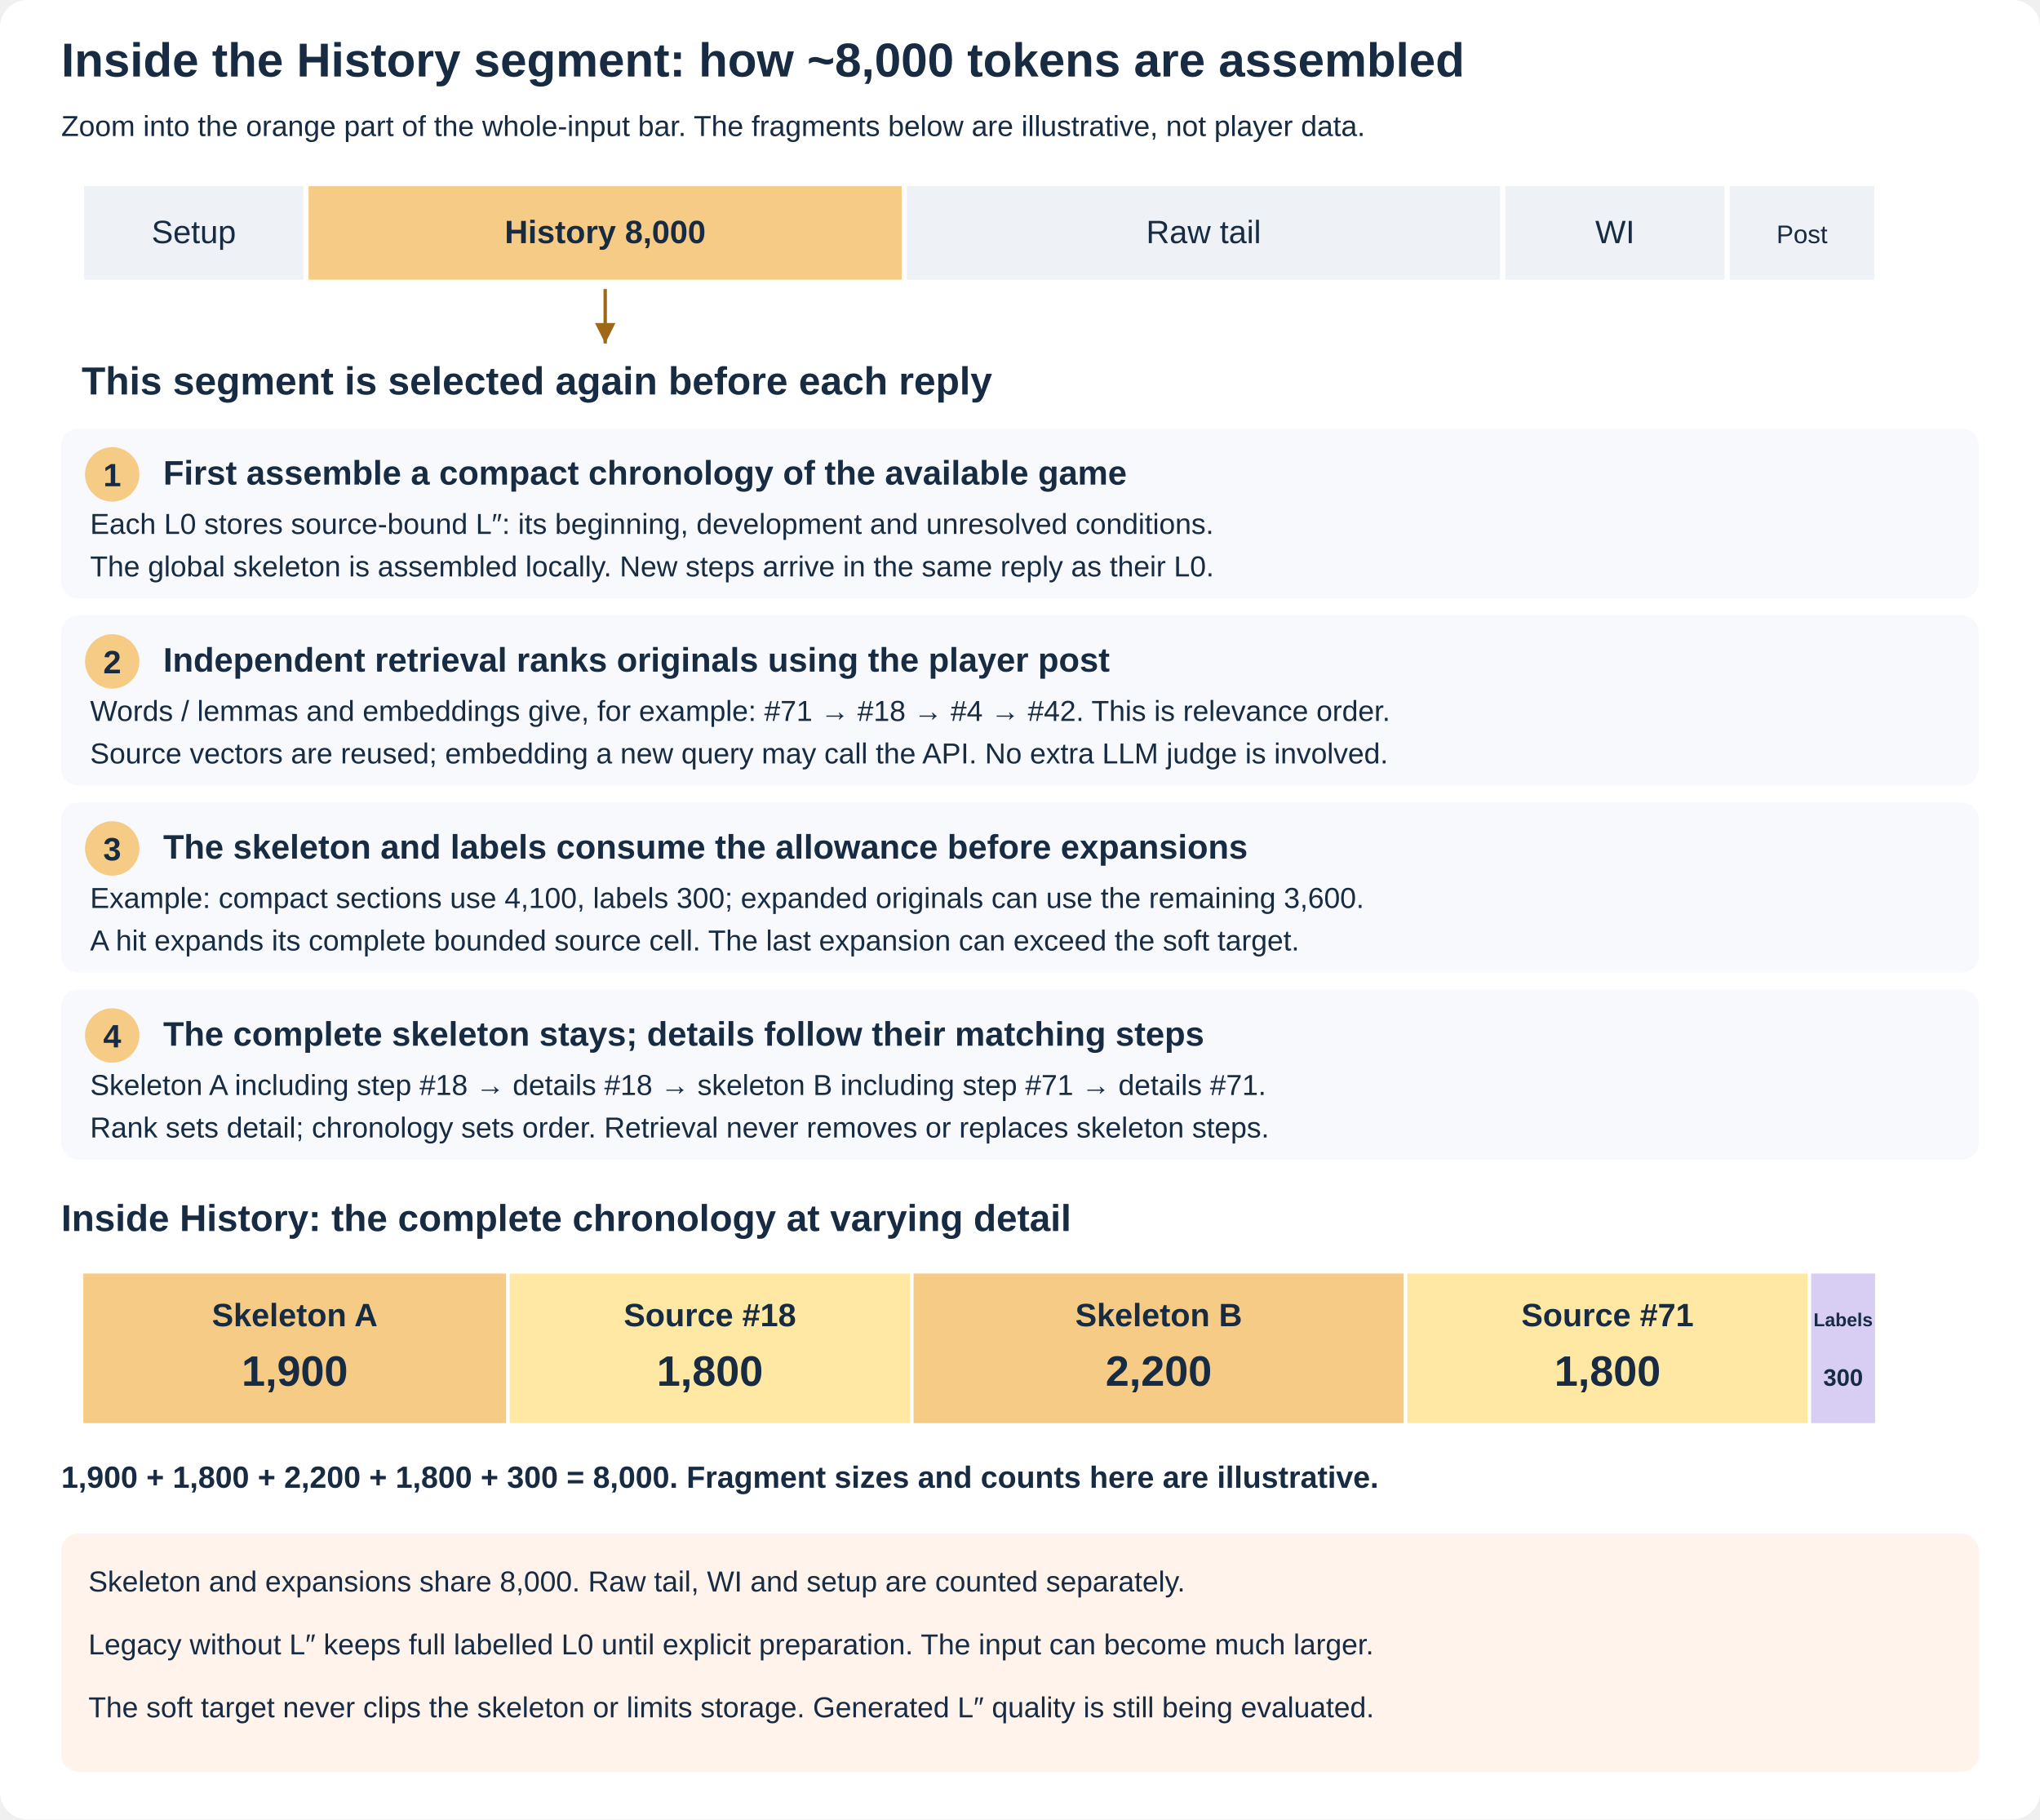
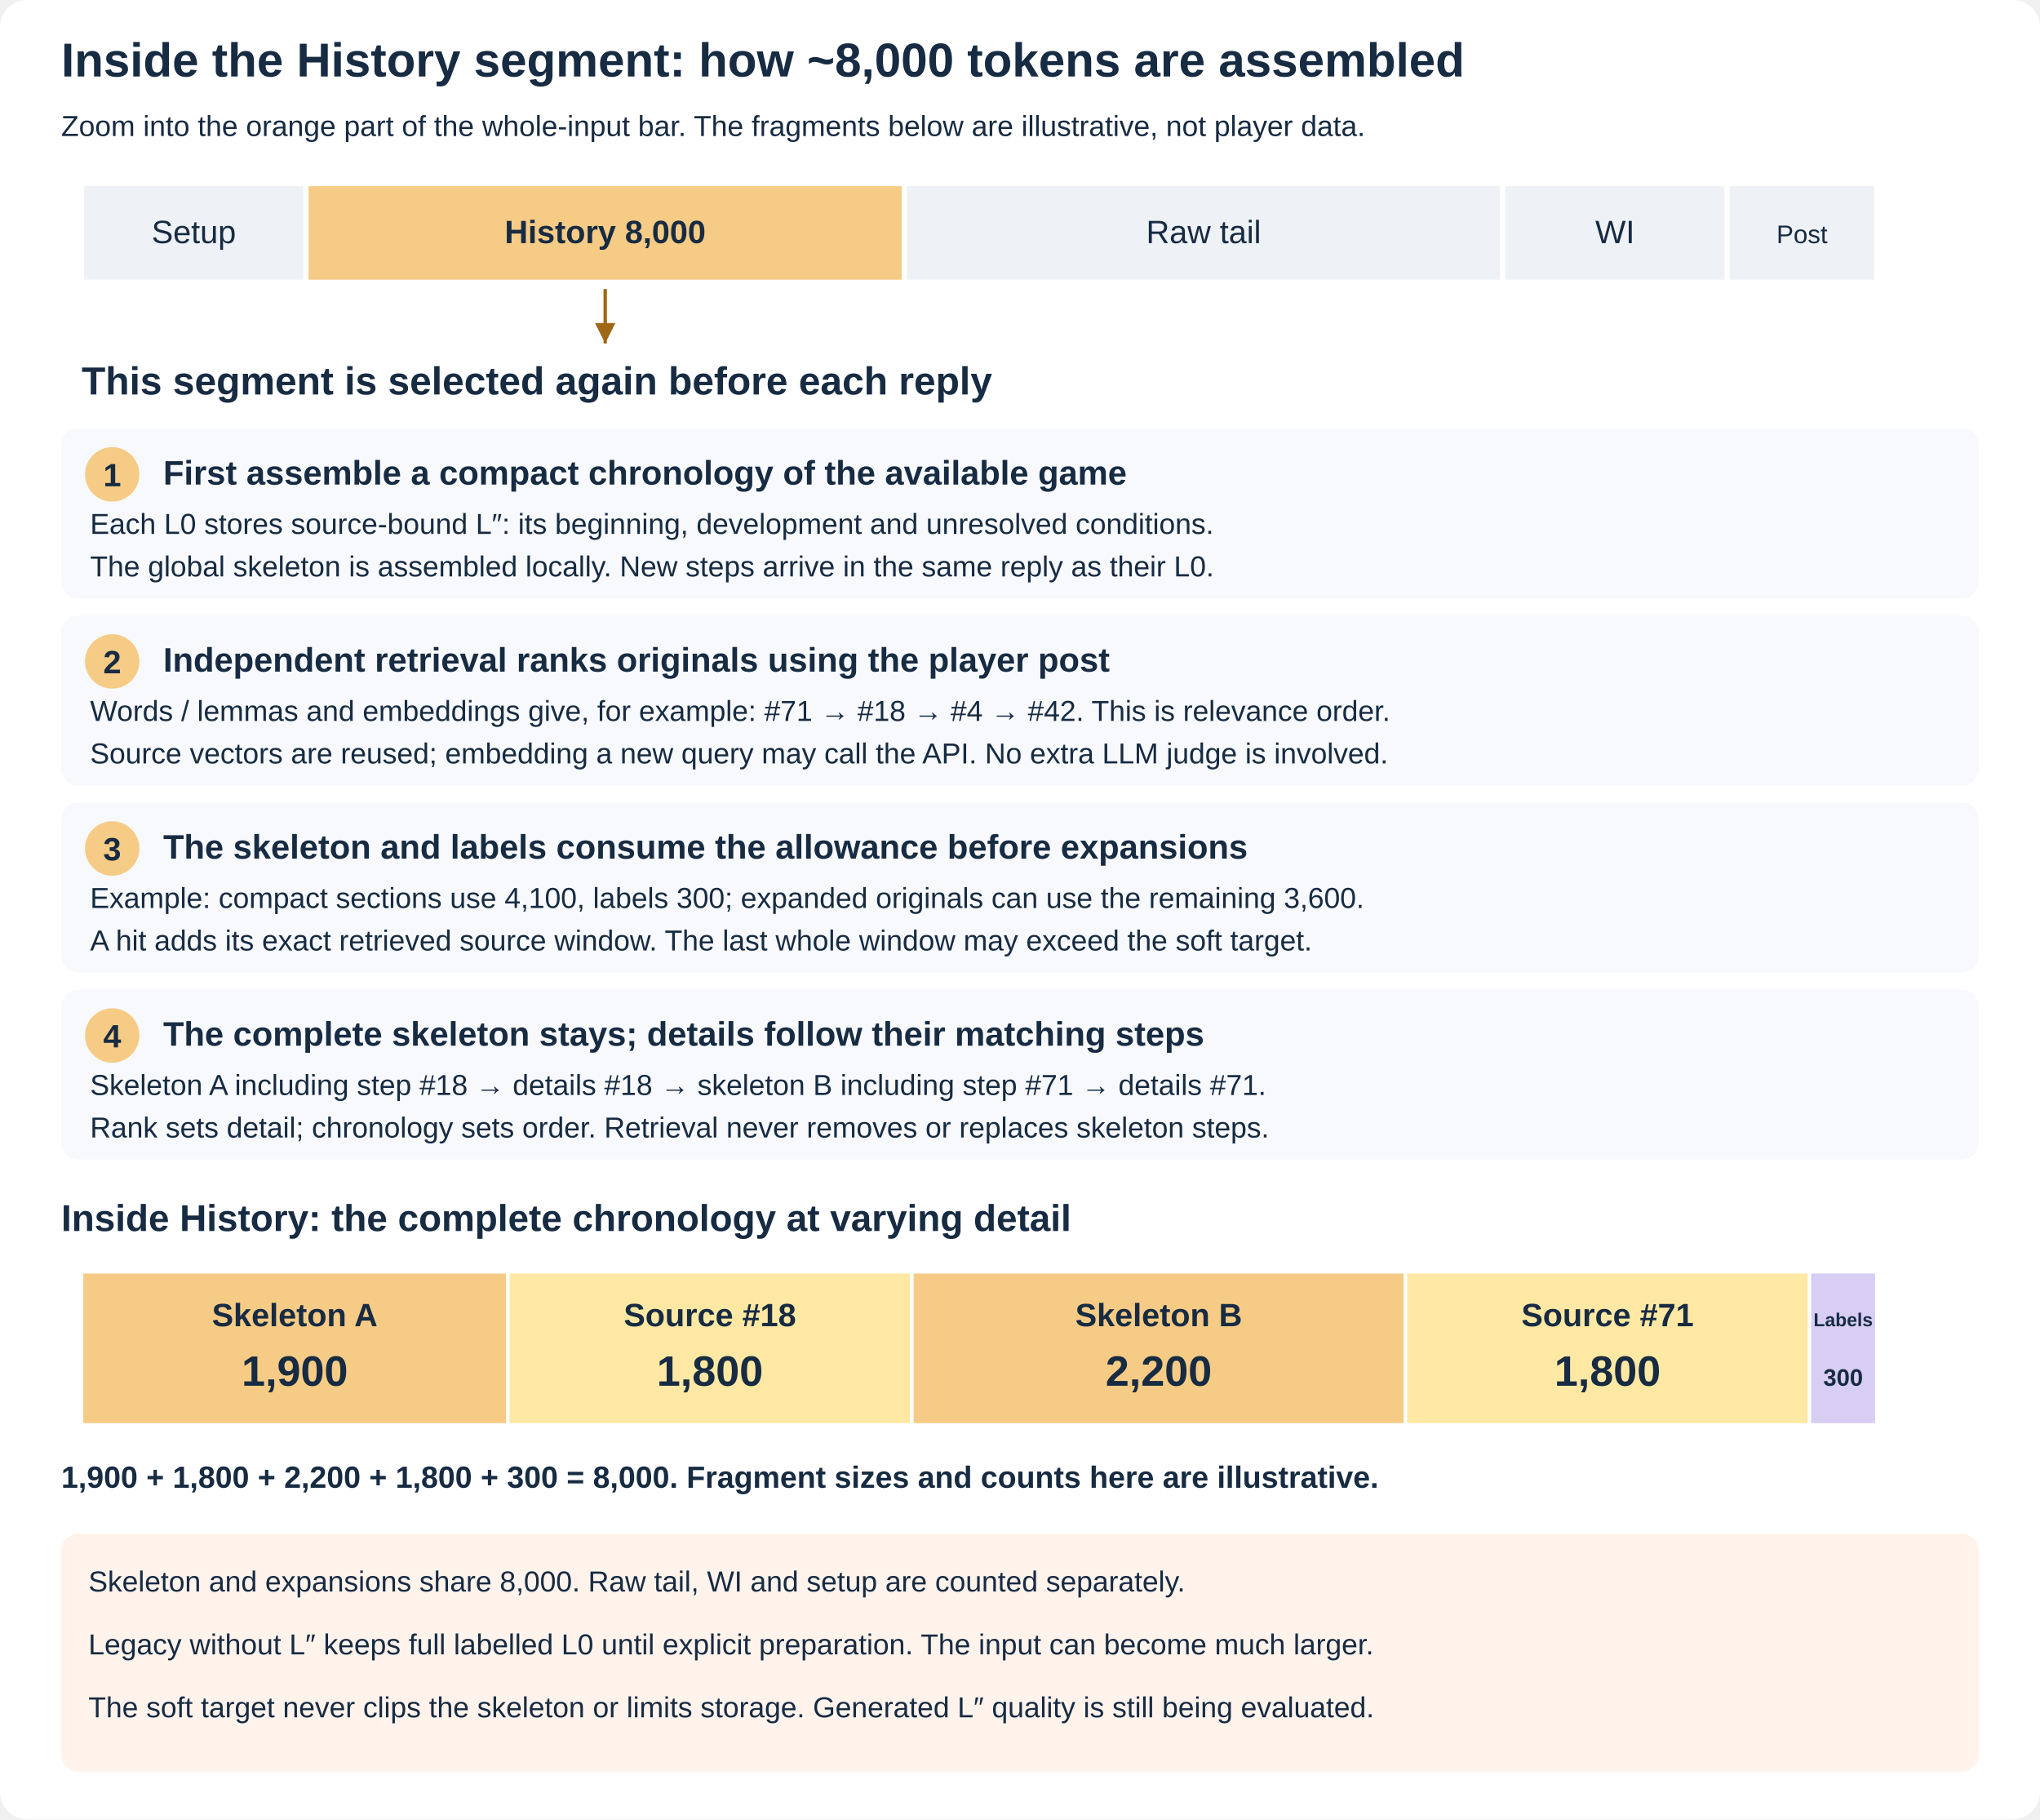
<svg xmlns="http://www.w3.org/2000/svg" width="1200" height="1070" viewBox="0 0 1200 1070" role="img" aria-labelledby="title desc">
  <defs>
    <marker id="arrow" markerWidth="8" markerHeight="8" refX="6" refY="3" orient="auto">
      <path d="M0,0 L0,6 L6,3 z" fill="#9f6817" />
    </marker>
  </defs>
  <rect width="1200" height="1070" rx="16" fill="white" />
  <g font-family="Segoe UI,Arial,sans-serif" fill="#172b42">
    <text x="36" y="45" font-size="28" font-weight="700">Inside the History segment: how ~8,000 tokens are assembled</text>
    <text x="36" y="80" font-size="17" font-weight="400">Zoom into the orange part of the whole-input bar. The fragments below are illustrative, not player data.</text>
    <rect x="48" y="108" width="132" height="58" fill="#eef1f5" stroke="white" stroke-width="3" />
    <text x="114" y="143" font-size="19" font-weight="400" text-anchor="middle">Setup</text>
    <rect x="180" y="108" width="352" height="58" fill="#f6cb85" stroke="white" stroke-width="3" />
    <text x="356" y="143" font-size="19" font-weight="700" text-anchor="middle">History 8,000</text>
    <rect x="532" y="108" width="352" height="58" fill="#eef1f5" stroke="white" stroke-width="3" />
    <text x="708" y="143" font-size="19" font-weight="400" text-anchor="middle">Raw tail</text>
    <rect x="884" y="108" width="132" height="58" fill="#eef1f5" stroke="white" stroke-width="3" />
    <text x="950" y="143" font-size="19" font-weight="400" text-anchor="middle">WI</text>
    <rect x="1016" y="108" width="88" height="58" fill="#eef1f5" stroke="white" stroke-width="3" />
    <text x="1060" y="143" font-size="15" font-weight="400" text-anchor="middle">Post</text>
    <path d="M356,170 L356,202" fill="none" stroke="#9f6817" stroke-width="2" marker-end="url(#arrow)" />
    <text x="48" y="232" font-size="23" font-weight="650">This segment is selected again before each reply</text>
    <rect x="36" y="252" width="1128" height="100" rx="10" fill="#f7f9fc" />
    <circle cx="66" cy="279" r="16" fill="#f6cb85" />
    <text x="66" y="286" font-size="19" font-weight="700" text-anchor="middle">1</text>
    <text x="96" y="285" font-size="20" font-weight="650">First assemble a compact chronology of the available game</text>
    <text x="53" y="314" font-size="17" font-weight="400">Each L0 stores source-bound L″: its beginning, development and unresolved conditions.</text>
    <text x="53" y="339" font-size="17" font-weight="400">The global skeleton is assembled locally. New steps arrive in the same reply as their L0.</text>
    <rect x="36" y="362" width="1128" height="100" rx="10" fill="#f7f9fc" />
    <circle cx="66" cy="389" r="16" fill="#f6cb85" />
    <text x="66" y="396" font-size="19" font-weight="700" text-anchor="middle">2</text>
    <text x="96" y="395" font-size="20" font-weight="650">Independent retrieval ranks originals using the player post</text>
    <text x="53" y="424" font-size="17" font-weight="400">Words / lemmas and embeddings give, for example: #71 → #18 → #4 → #42. This is relevance order.</text>
    <text x="53" y="449" font-size="17" font-weight="400">Source vectors are reused; embedding a new query may call the API. No extra LLM judge is involved.</text>
    <rect x="36" y="472" width="1128" height="100" rx="10" fill="#f7f9fc" />
    <circle cx="66" cy="499" r="16" fill="#f6cb85" />
    <text x="66" y="506" font-size="19" font-weight="700" text-anchor="middle">3</text>
    <text x="96" y="505" font-size="20" font-weight="650">The skeleton and labels consume the allowance before expansions</text>
    <text x="53" y="534" font-size="17" font-weight="400">Example: compact sections use 4,100, labels 300; expanded originals can use the remaining 3,600.</text>
-     <text x="53" y="559" font-size="17" font-weight="400">A hit expands its complete bounded source cell. The last expansion can exceed the soft target.</text>
+     <text x="53" y="559" font-size="17" font-weight="400">A hit adds its exact retrieved source window. The last whole window may exceed the soft target.</text>
    <rect x="36" y="582" width="1128" height="100" rx="10" fill="#f7f9fc" />
    <circle cx="66" cy="609" r="16" fill="#f6cb85" />
    <text x="66" y="616" font-size="19" font-weight="700" text-anchor="middle">4</text>
    <text x="96" y="615" font-size="20" font-weight="650">The complete skeleton stays; details follow their matching steps</text>
    <text x="53" y="644" font-size="17" font-weight="400">Skeleton A including step #18 → details #18 → skeleton B including step #71 → details #71.</text>
    <text x="53" y="669" font-size="17" font-weight="400">Rank sets detail; chronology sets order. Retrieval never removes or replaces skeleton steps.</text>
    <text x="36" y="724" font-size="22" font-weight="700">Inside History: the complete chronology at varying detail</text>
    <rect x="48" y="748" width="250.8" height="90" fill="#f6cb85" stroke="white" stroke-width="2" />
    <text x="173.4" y="780" font-size="19" font-weight="600" text-anchor="middle">Skeleton A</text>
    <text x="173.4" y="815" font-size="25" font-weight="700" text-anchor="middle">1,900</text>
    <rect x="298.8" y="748" width="237.6" height="90" fill="#ffe8a3" stroke="white" stroke-width="2" />
    <text x="417.6" y="780" font-size="19" font-weight="600" text-anchor="middle">Source #18</text>
    <text x="417.6" y="815" font-size="25" font-weight="700" text-anchor="middle">1,800</text>
    <rect x="536.4" y="748" width="290.4" height="90" fill="#f6cb85" stroke="white" stroke-width="2" />
    <text x="681.6" y="780" font-size="19" font-weight="600" text-anchor="middle">Skeleton B</text>
    <text x="681.6" y="815" font-size="25" font-weight="700" text-anchor="middle">2,200</text>
    <rect x="826.8" y="748" width="237.6" height="90" fill="#ffe8a3" stroke="white" stroke-width="2" />
    <text x="945.6" y="780" font-size="19" font-weight="600" text-anchor="middle">Source #71</text>
    <text x="945.6" y="815" font-size="25" font-weight="700" text-anchor="middle">1,800</text>
    <rect x="1064.4" y="748" width="39.6" height="90" fill="#d8cdf3" stroke="white" stroke-width="2" />
    <text x="1084.2" y="780" font-size="11" font-weight="600" text-anchor="middle">Labels</text>
    <text x="1084.2" y="815" font-size="14" font-weight="700" text-anchor="middle">300</text>
    <text x="36" y="875" font-size="18" font-weight="600">1,900 + 1,800 + 2,200 + 1,800 + 300 = 8,000. Fragment sizes and counts here are illustrative.</text>
    <rect x="36" y="902" width="1128" height="140" rx="10" fill="#fff3ec" />
    <text x="52" y="936" font-size="17" font-weight="400">Skeleton and expansions share 8,000. Raw tail, WI and setup are counted separately.</text>
    <text x="52" y="973" font-size="17" font-weight="400">Legacy without L″ keeps full labelled L0 until explicit preparation. The input can become much larger.</text>
    <text x="52" y="1010" font-size="17" font-weight="400">The soft target never clips the skeleton or limits storage. Generated L″ quality is still being evaluated.</text>
  </g>
</svg>
